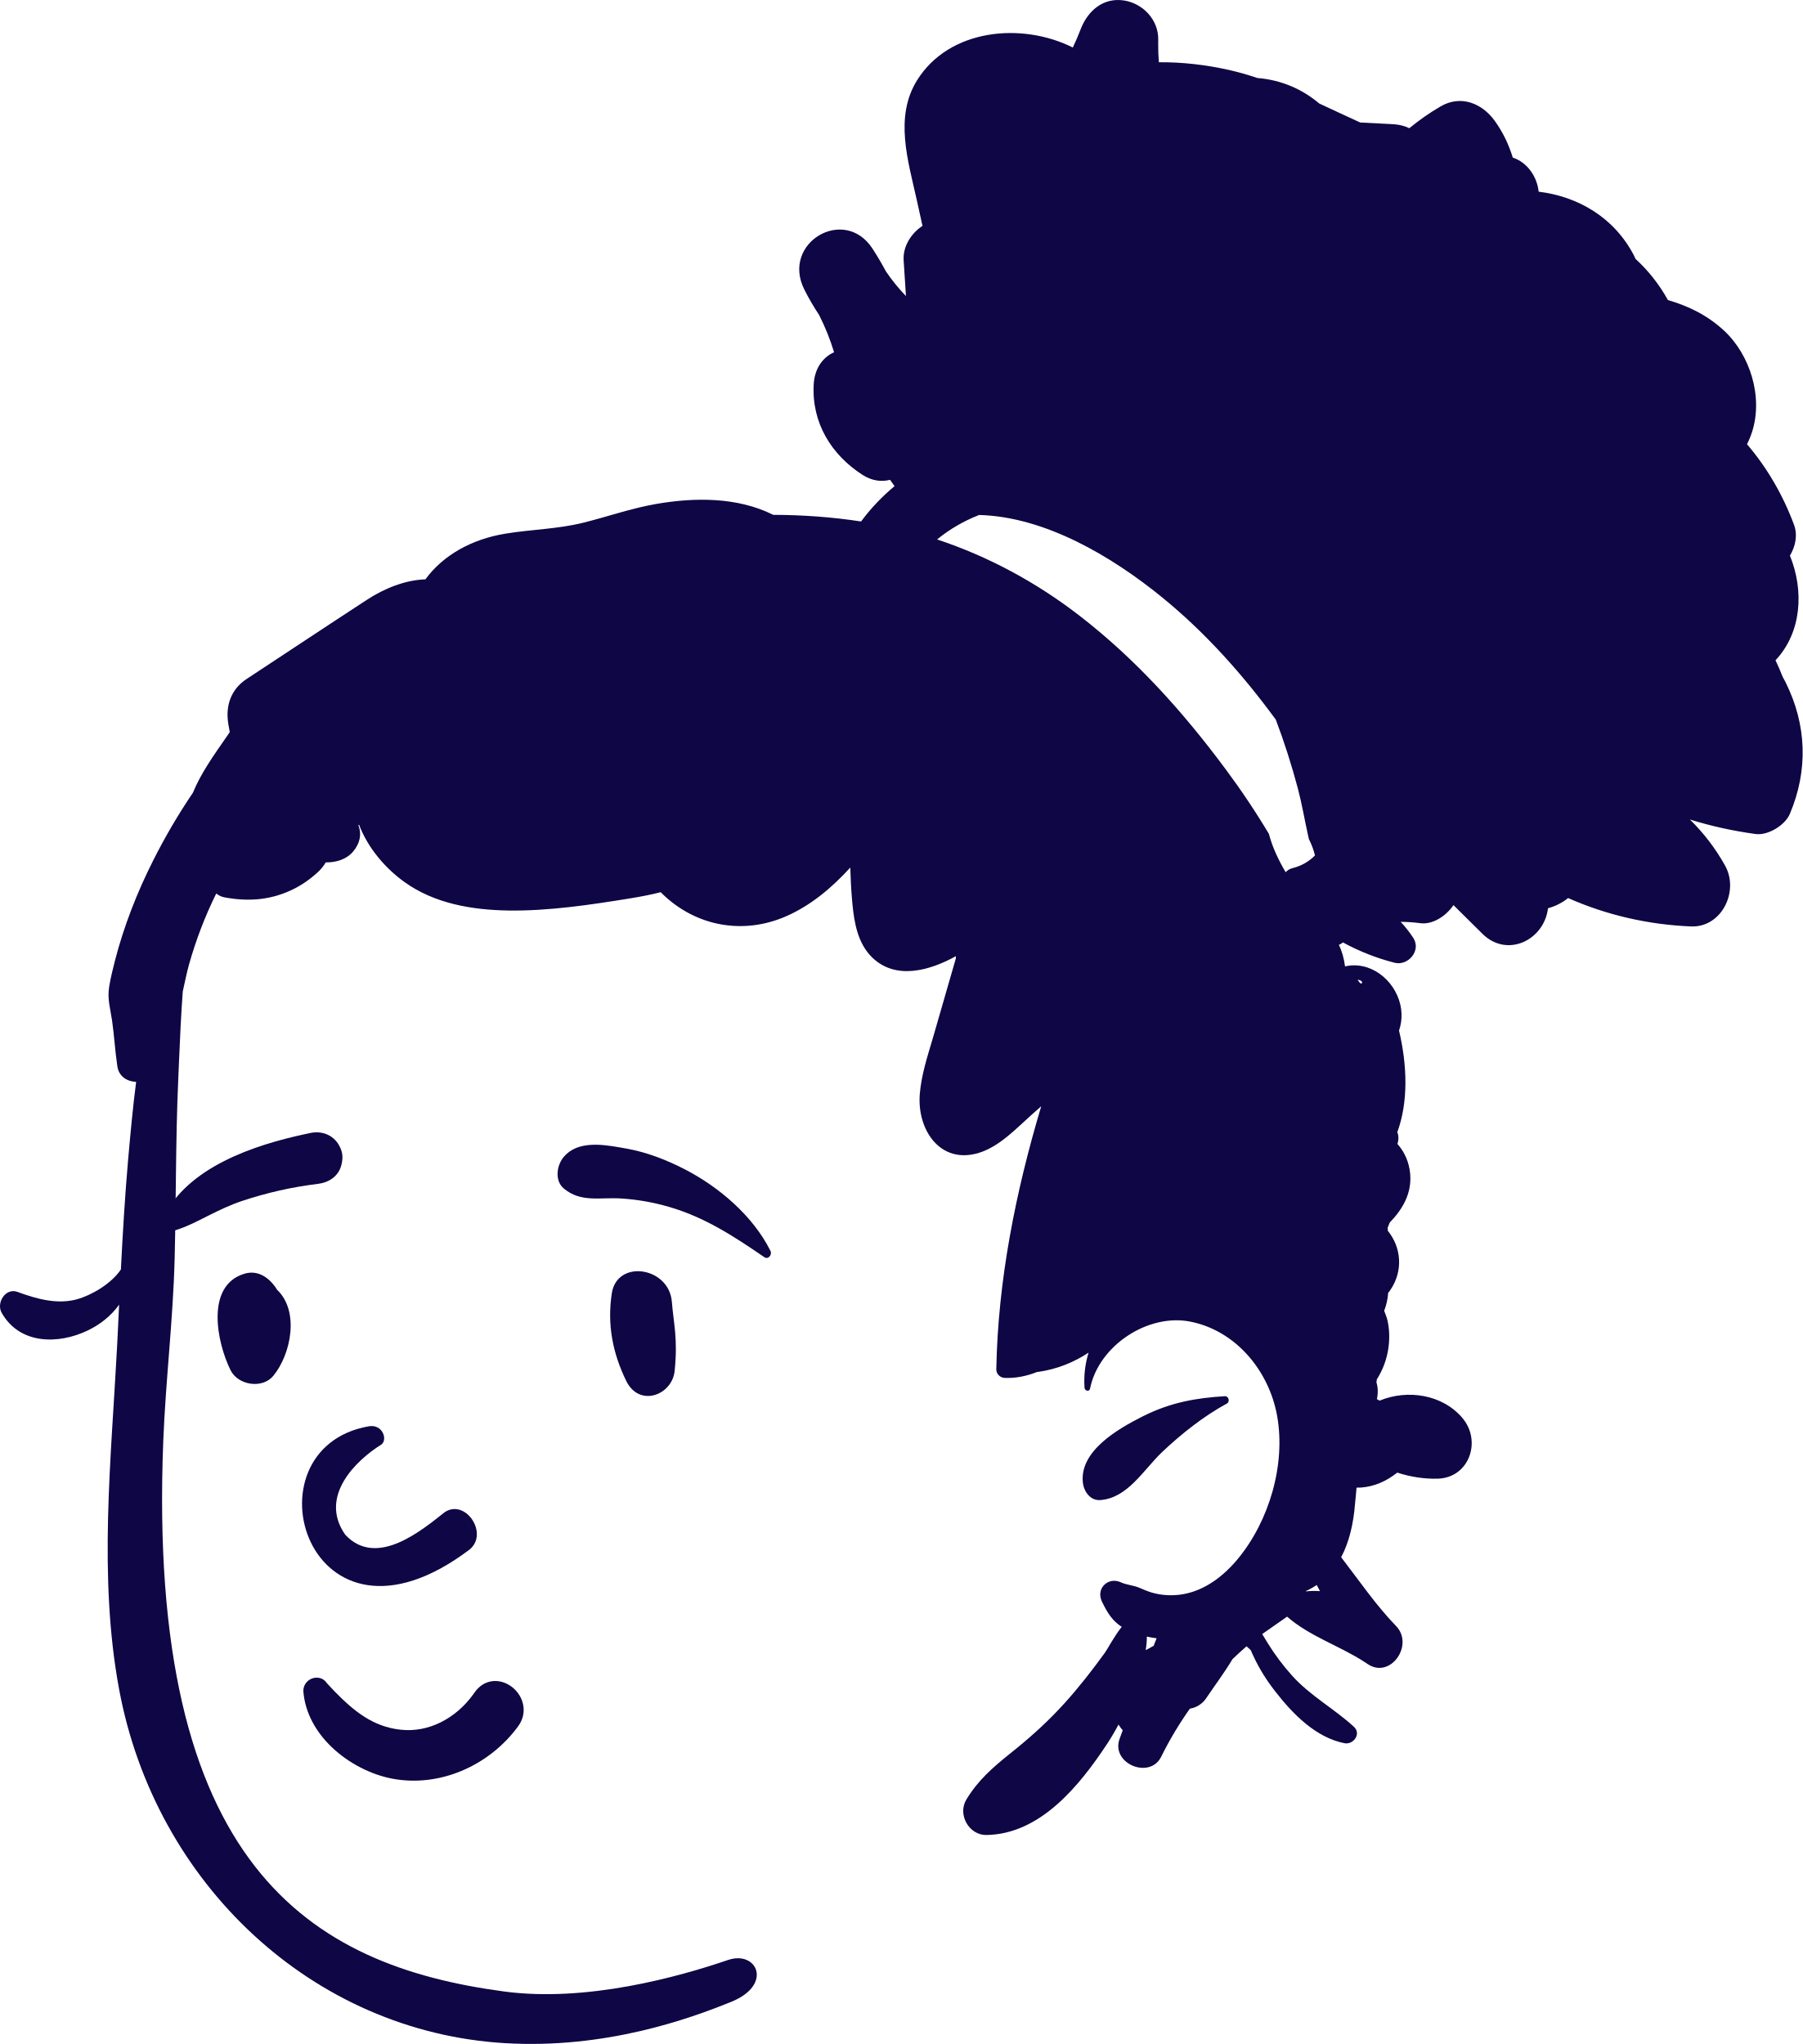
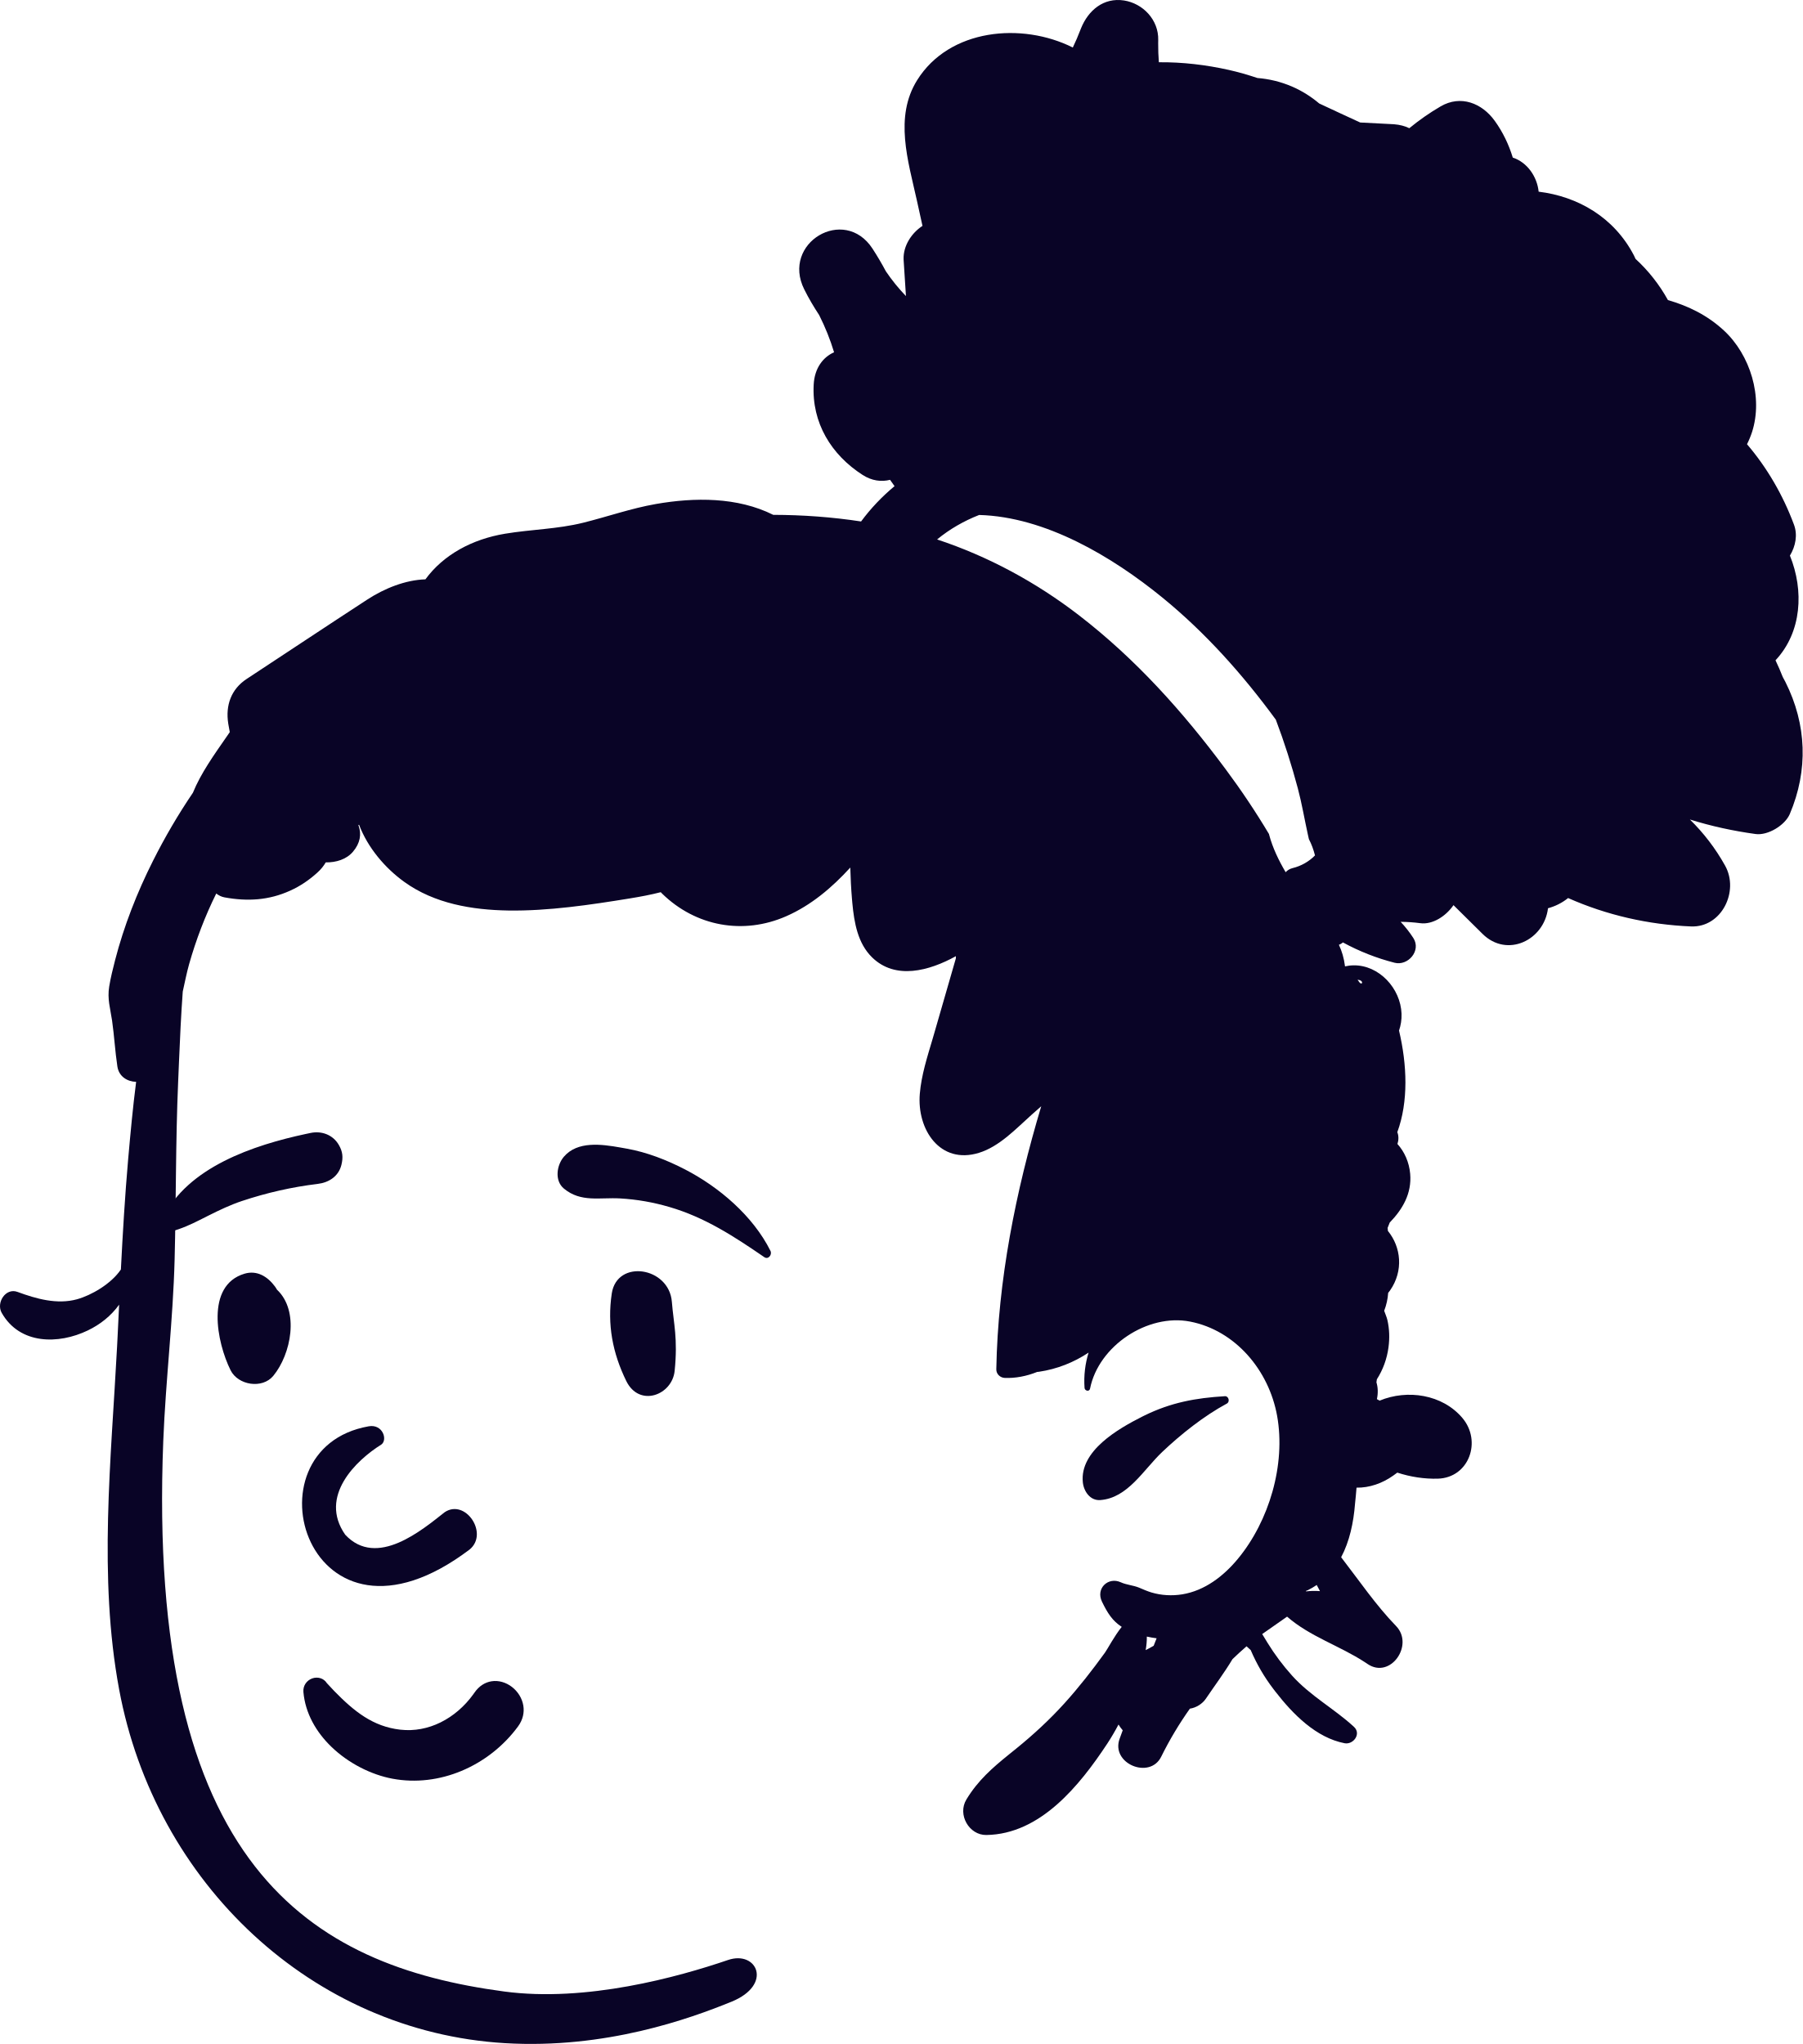
<svg xmlns="http://www.w3.org/2000/svg" width="239" height="271" viewBox="0 0 239 271" fill="none">
  <g id="head 2">
    <g id="head/mono/Bun 2">
-       <path id="ð Ink" fill-rule="evenodd" clip-rule="evenodd" d="M149.004 0.062C146.308 -0.352 144.272 1.358 143.303 3.768L143.252 3.898C142.941 4.718 142.595 5.516 142.222 6.3C135.475 2.917 125.849 3.786 121.579 10.638C118.532 15.532 120.391 21.34 121.539 26.529L122.293 29.948C120.836 30.896 119.737 32.594 119.788 34.353L119.794 34.488L120.101 39.256C119.128 38.248 118.238 37.15 117.445 35.98C116.897 34.954 116.305 33.946 115.669 32.969C111.93 27.219 103.535 32.216 106.621 38.373C107.213 39.561 107.879 40.686 108.594 41.77C109.4 43.37 110.062 45.015 110.571 46.704C109.111 47.354 107.989 48.797 107.871 50.975C107.594 56.062 110.207 60.306 114.363 62.972C115.586 63.756 116.849 63.908 117.993 63.617C118.194 63.895 118.396 64.173 118.589 64.455C116.932 65.831 115.437 67.4 114.153 69.138C110.286 68.547 106.398 68.269 102.509 68.26C97.757 65.88 92.067 65.93 86.96 66.821C83.672 67.395 80.516 68.511 77.28 69.313C73.87 70.156 70.407 70.187 66.957 70.761C62.608 71.482 58.794 73.535 56.396 76.811C53.761 76.891 50.991 77.994 48.694 79.49C43.345 82.977 38.028 86.513 32.693 90.022C30.645 91.369 29.88 93.519 30.256 95.918L30.282 96.072L30.461 97.067L30.039 97.679C28.407 100.036 26.63 102.505 25.573 105.106C23.618 107.988 21.852 111.008 20.287 114.123C18.178 118.308 16.438 122.745 15.258 127.298C14.965 128.45 14.671 129.61 14.478 130.785C14.202 132.443 14.627 133.729 14.859 135.32C15.149 137.336 15.254 139.38 15.561 141.401C15.767 142.741 16.88 143.4 18.046 143.436C17.608 146.846 17.292 150.279 16.99 153.685C16.565 158.551 16.275 163.432 16.026 168.312C14.737 170.225 12.102 171.74 10.199 172.264C7.565 172.986 4.803 172.202 2.313 171.283C0.748 170.705 -0.537 172.717 0.226 174.062C2.624 178.283 7.753 178.265 11.637 176.396C13.281 175.608 14.723 174.465 15.793 172.977C15.727 174.393 15.657 175.809 15.587 177.23L15.522 178.517C14.732 193.544 13.027 209.088 15.789 223.967C20.572 249.739 41.435 269.363 66.921 270.887C80.296 271.687 91.433 267.648 96.971 265.396C102.509 263.143 100.357 258.55 96.512 259.863C89.889 262.125 77.722 265.494 66.834 264.039C41.171 260.61 19.41 247.498 21.645 191.024C21.963 183.015 22.939 175.003 23.149 166.994C23.351 159.165 23.276 151.332 23.614 143.507L23.726 140.838C23.858 137.718 23.999 134.584 24.228 131.461C24.504 130.251 24.732 129.023 25.069 127.836C25.985 124.605 27.182 121.463 28.668 118.465C28.997 118.721 29.365 118.904 29.764 118.976C32.794 119.532 35.634 119.375 38.471 118.084C39.794 117.488 40.961 116.695 42.048 115.714C42.565 115.252 42.911 114.804 43.183 114.338C44.555 114.36 45.927 113.939 46.787 112.931C47.767 111.781 47.93 110.594 47.546 109.495L47.506 109.386L47.602 109.35C48.759 112.411 51.065 115.104 53.595 116.924C57.593 119.81 62.595 120.643 67.391 120.719C72.686 120.8 78.271 119.966 83.497 119.115C84.877 118.891 86.25 118.635 87.596 118.29C87.648 118.344 87.701 118.407 87.758 118.461C92.242 122.848 98.551 123.977 104.241 121.472C107.529 120.025 110.286 117.694 112.723 115.023C112.758 116.422 112.829 117.82 112.947 119.205L112.996 119.755C113.239 122.334 113.706 125.069 115.612 126.931C118.694 129.947 123.166 128.737 126.721 126.774C126.717 126.868 126.717 126.966 126.717 127.065C125.756 130.399 124.792 133.738 123.828 137.076L123.62 137.788C122.919 140.158 122.149 142.532 121.938 145.013C121.535 149.754 124.621 154.437 129.776 152.847C132.481 152.015 134.647 149.691 136.726 147.829L138.035 146.671C134.647 157.996 132.297 169.724 132.078 181.541C132.065 182.182 132.604 182.666 133.2 182.688C134.594 182.747 136.093 182.464 137.496 181.895C137.575 181.891 137.654 181.886 137.737 181.873C140.131 181.519 142.354 180.636 144.313 179.332C143.862 180.797 143.66 182.37 143.778 184.015C143.809 184.414 144.418 184.553 144.506 184.113C145.637 178.426 152.147 174.129 157.758 175.218C163.782 176.387 168.218 181.684 169.305 187.712C170.471 194.188 168.24 201.676 164.106 206.673C162.203 208.976 159.7 210.899 156.728 211.383C155.369 211.602 153.957 211.526 152.638 211.132C152.077 210.961 151.551 210.724 151.016 210.5C150.236 210.177 149.324 210.128 148.587 209.787C146.917 209.021 145.238 210.594 146.084 212.346C146.821 213.874 147.483 214.905 148.706 215.694C147.715 216.931 146.816 218.652 146.483 219.113C144.782 221.461 143.055 223.68 141.117 225.826C139.145 228.004 136.992 229.994 134.717 231.836L133.761 232.608C131.569 234.385 129.661 236.032 128.115 238.58C126.896 240.593 128.474 243.322 130.758 243.29C137.904 243.187 143.099 236.77 146.799 231.164C147.325 230.361 147.82 229.515 148.28 228.645C148.447 228.918 148.631 229.174 148.837 229.407L148.429 230.527C147.22 233.826 152.432 235.981 153.944 232.902C155.045 230.671 156.32 228.547 157.741 226.539C158.578 226.418 159.398 225.898 159.854 225.226C161.007 223.518 162.3 221.793 163.391 219.974C163.996 219.387 164.619 218.822 165.255 218.271C165.439 218.436 165.627 218.602 165.807 218.777C166.605 220.637 167.591 222.335 168.814 223.935L169.076 224.276C171.42 227.295 174.472 230.385 178.248 231.123C179.401 231.347 180.51 229.882 179.489 228.945C176.845 226.516 173.72 224.863 171.282 222.152C170.081 220.816 168.979 219.345 168.031 217.803L167.815 217.446C167.657 217.182 167.495 216.917 167.328 216.648C168.428 215.882 169.529 215.111 170.629 214.34C173.658 216.986 177.603 218.196 180.953 220.387L181.286 220.61C184.315 222.68 187.507 218.1 185.078 215.586C182.401 212.825 180.166 209.533 177.794 206.464C178.91 204.364 179.437 201.881 179.635 199.371C179.713 198.661 179.774 197.95 179.835 197.239C181.536 197.266 183.246 196.67 184.692 195.644L185.24 195.245C186.998 195.819 188.844 196.097 190.61 196.047C194.766 195.922 196.467 191.068 193.868 187.999C191.215 184.862 186.573 184.176 182.895 185.7C182.777 185.637 182.654 185.57 182.535 185.503C182.711 184.678 182.672 183.93 182.472 183.273L182.53 182.872C183.339 181.604 183.871 180.155 184.072 178.625C184.232 177.413 184.2 176.211 183.925 175.014C183.834 174.616 183.644 174.203 183.499 173.788C183.798 173.016 183.974 172.218 184.028 171.416C184.112 171.314 184.195 171.21 184.274 171.097C186.099 168.478 185.73 165.321 183.994 163.202C183.986 163.067 183.973 162.932 183.955 162.798C184.057 162.564 184.15 162.328 184.236 162.089C185.932 160.339 187.178 158.233 186.946 155.624C186.81 154.088 186.192 152.706 185.258 151.673C185.424 151.172 185.44 150.592 185.239 150.108C186.73 146.054 186.541 141.171 185.468 136.637C185.705 135.947 185.828 135.199 185.801 134.406C185.679 131.04 182.829 127.948 179.454 127.988C179.047 127.992 178.667 128.046 178.301 128.125L178.296 128.045C178.167 127.035 177.895 126.102 177.498 125.264C177.694 125.192 177.874 125.088 178.032 124.951C180.195 126.13 182.484 127.032 184.884 127.646C186.648 128.098 188.456 126.048 187.359 124.355C186.85 123.569 186.288 122.864 185.683 122.219C186.544 122.224 187.417 122.284 188.3 122.4C189.887 122.61 191.658 121.504 192.688 120.007C193.968 121.28 195.253 122.548 196.537 123.816C199.79 127.038 204.704 124.667 205.217 120.419C206.186 120.155 207.089 119.707 207.883 119.066C213.012 121.342 218.531 122.593 224.173 122.83C228.223 123 230.591 118.178 228.697 114.772C227.426 112.487 225.847 110.435 224.028 108.651C226.851 109.534 229.767 110.17 232.743 110.578C234.352 110.797 236.627 109.435 237.272 107.925C239.735 102.117 239.525 96.063 236.689 90.412C236.579 90.188 236.456 89.972 236.338 89.757C236.044 89.009 235.724 88.269 235.378 87.543C238.867 83.824 239.17 78.294 237.289 73.665C238.043 72.414 238.333 70.909 237.82 69.546C236.36 65.625 234.256 62.004 231.599 58.894C231.853 58.392 232.077 57.859 232.265 57.285C233.76 52.647 232.029 47.049 228.535 43.818C226.338 41.784 223.813 40.565 221.117 39.785C219.982 37.733 218.522 35.882 216.821 34.322C216.755 34.174 216.69 34.026 216.615 33.879C213.967 28.779 209.145 26.045 203.977 25.413C203.775 23.419 202.46 21.514 200.549 20.896C200.022 19.171 199.238 17.521 198.159 16.025C196.463 13.667 193.644 12.556 190.987 14.102C189.532 14.949 188.138 15.922 186.832 16.997C186.245 16.716 185.58 16.534 184.829 16.476L184.64 16.464L180.317 16.24C178.507 15.42 176.701 14.559 174.89 13.721C173.803 12.803 172.589 12.036 171.265 11.467C169.765 10.826 168.231 10.463 166.692 10.342C165.443 9.925 164.185 9.558 162.905 9.271C159.898 8.599 156.75 8.223 153.629 8.254C153.565 7.428 153.533 6.592 153.539 5.747L153.545 5.323C153.616 2.612 151.498 0.447 149.004 0.062ZM152.033 216.984C152.463 217.079 152.897 217.155 153.331 217.209C153.199 217.54 153.068 217.872 152.94 218.203C152.59 218.405 152.235 218.598 151.88 218.777C151.985 218.168 152.046 217.554 152.033 216.984ZM174.556 210.143L174.847 210.691C174.894 210.781 174.941 210.87 174.987 210.957C174.368 210.908 173.746 210.921 173.132 210.993L173.134 210.926C173.213 210.899 173.292 210.874 173.367 210.836C173.791 210.628 174.184 210.395 174.556 210.143ZM162.383 185.113C158.505 185.344 155.219 185.952 151.692 187.686L151.389 187.837C148.272 189.419 143.116 192.341 143.55 196.531C143.673 197.723 144.519 198.978 145.852 198.884C149.504 198.629 151.59 194.864 154.063 192.516C156.557 190.15 159.621 187.716 162.642 186.09C163.069 185.861 162.901 185.136 162.436 185.112L162.383 185.113ZM179.971 129.906C180.9 129.938 180.589 130.861 180.111 130.09C180.072 130.027 180.024 129.964 179.971 129.906ZM129.804 68.277C138.606 68.514 147.465 73.826 154.058 79.196C159.795 83.868 164.748 89.425 169.134 95.415C170.262 98.397 171.231 101.443 172.049 104.51C172.589 106.536 172.926 108.584 173.378 110.627L173.518 111.254C173.873 111.931 174.136 112.66 174.328 113.414C173.529 114.233 172.492 114.82 171.351 115.098C170.983 115.187 170.677 115.382 170.436 115.639C169.517 114.071 168.714 112.417 168.246 110.663L168.229 110.581C166.463 107.624 164.545 104.759 162.488 101.992C156.816 94.351 150.569 87.387 143.059 81.592C137.365 77.2 130.999 73.759 124.231 71.522C125.888 70.156 127.769 69.075 129.804 68.277Z" fill="#0F0645" />
+       <path id="ð Ink" fill-rule="evenodd" clip-rule="evenodd" d="M149.004 0.062C146.308 -0.352 144.272 1.358 143.303 3.768L143.252 3.898C142.941 4.718 142.595 5.516 142.222 6.3C135.475 2.917 125.849 3.786 121.579 10.638C118.532 15.532 120.391 21.34 121.539 26.529L122.293 29.948C120.836 30.896 119.737 32.594 119.788 34.353L119.794 34.488L120.101 39.256C119.128 38.248 118.238 37.15 117.445 35.98C116.897 34.954 116.305 33.946 115.669 32.969C111.93 27.219 103.535 32.216 106.621 38.373C107.213 39.561 107.879 40.686 108.594 41.77C109.4 43.37 110.062 45.015 110.571 46.704C109.111 47.354 107.989 48.797 107.871 50.975C107.594 56.062 110.207 60.306 114.363 62.972C115.586 63.756 116.849 63.908 117.993 63.617C118.194 63.895 118.396 64.173 118.589 64.455C116.932 65.831 115.437 67.4 114.153 69.138C110.286 68.547 106.398 68.269 102.509 68.26C97.757 65.88 92.067 65.93 86.96 66.821C83.672 67.395 80.516 68.511 77.28 69.313C73.87 70.156 70.407 70.187 66.957 70.761C62.608 71.482 58.794 73.535 56.396 76.811C53.761 76.891 50.991 77.994 48.694 79.49C43.345 82.977 38.028 86.513 32.693 90.022C30.645 91.369 29.88 93.519 30.256 95.918L30.282 96.072L30.461 97.067L30.039 97.679C28.407 100.036 26.63 102.505 25.573 105.106C23.618 107.988 21.852 111.008 20.287 114.123C18.178 118.308 16.438 122.745 15.258 127.298C14.965 128.45 14.671 129.61 14.478 130.785C14.202 132.443 14.627 133.729 14.859 135.32C15.149 137.336 15.254 139.38 15.561 141.401C15.767 142.741 16.88 143.4 18.046 143.436C17.608 146.846 17.292 150.279 16.99 153.685C16.565 158.551 16.275 163.432 16.026 168.312C14.737 170.225 12.102 171.74 10.199 172.264C7.565 172.986 4.803 172.202 2.313 171.283C0.748 170.705 -0.537 172.717 0.226 174.062C2.624 178.283 7.753 178.265 11.637 176.396C13.281 175.608 14.723 174.465 15.793 172.977C15.727 174.393 15.657 175.809 15.587 177.23L15.522 178.517C14.732 193.544 13.027 209.088 15.789 223.967C20.572 249.739 41.435 269.363 66.921 270.887C80.296 271.687 91.433 267.648 96.971 265.396C102.509 263.143 100.357 258.55 96.512 259.863C89.889 262.125 77.722 265.494 66.834 264.039C41.171 260.61 19.41 247.498 21.645 191.024C21.963 183.015 22.939 175.003 23.149 166.994C23.351 159.165 23.276 151.332 23.614 143.507L23.726 140.838C23.858 137.718 23.999 134.584 24.228 131.461C24.504 130.251 24.732 129.023 25.069 127.836C25.985 124.605 27.182 121.463 28.668 118.465C28.997 118.721 29.365 118.904 29.764 118.976C32.794 119.532 35.634 119.375 38.471 118.084C39.794 117.488 40.961 116.695 42.048 115.714C42.565 115.252 42.911 114.804 43.183 114.338C44.555 114.36 45.927 113.939 46.787 112.931C47.767 111.781 47.93 110.594 47.546 109.495L47.506 109.386L47.602 109.35C48.759 112.411 51.065 115.104 53.595 116.924C57.593 119.81 62.595 120.643 67.391 120.719C72.686 120.8 78.271 119.966 83.497 119.115C84.877 118.891 86.25 118.635 87.596 118.29C87.648 118.344 87.701 118.407 87.758 118.461C92.242 122.848 98.551 123.977 104.241 121.472C107.529 120.025 110.286 117.694 112.723 115.023C112.758 116.422 112.829 117.82 112.947 119.205L112.996 119.755C113.239 122.334 113.706 125.069 115.612 126.931C118.694 129.947 123.166 128.737 126.721 126.774C126.717 126.868 126.717 126.966 126.717 127.065C125.756 130.399 124.792 133.738 123.828 137.076L123.62 137.788C122.919 140.158 122.149 142.532 121.938 145.013C121.535 149.754 124.621 154.437 129.776 152.847C132.481 152.015 134.647 149.691 136.726 147.829L138.035 146.671C134.647 157.996 132.297 169.724 132.078 181.541C132.065 182.182 132.604 182.666 133.2 182.688C134.594 182.747 136.093 182.464 137.496 181.895C137.575 181.891 137.654 181.886 137.737 181.873C140.131 181.519 142.354 180.636 144.313 179.332C143.862 180.797 143.66 182.37 143.778 184.015C143.809 184.414 144.418 184.553 144.506 184.113C145.637 178.426 152.147 174.129 157.758 175.218C163.782 176.387 168.218 181.684 169.305 187.712C170.471 194.188 168.24 201.676 164.106 206.673C162.203 208.976 159.7 210.899 156.728 211.383C155.369 211.602 153.957 211.526 152.638 211.132C152.077 210.961 151.551 210.724 151.016 210.5C150.236 210.177 149.324 210.128 148.587 209.787C146.917 209.021 145.238 210.594 146.084 212.346C146.821 213.874 147.483 214.905 148.706 215.694C147.715 216.931 146.816 218.652 146.483 219.113C144.782 221.461 143.055 223.68 141.117 225.826C139.145 228.004 136.992 229.994 134.717 231.836L133.761 232.608C131.569 234.385 129.661 236.032 128.115 238.58C126.896 240.593 128.474 243.322 130.758 243.29C137.904 243.187 143.099 236.77 146.799 231.164C147.325 230.361 147.82 229.515 148.28 228.645C148.447 228.918 148.631 229.174 148.837 229.407L148.429 230.527C147.22 233.826 152.432 235.981 153.944 232.902C155.045 230.671 156.32 228.547 157.741 226.539C158.578 226.418 159.398 225.898 159.854 225.226C161.007 223.518 162.3 221.793 163.391 219.974C163.996 219.387 164.619 218.822 165.255 218.271C165.439 218.436 165.627 218.602 165.807 218.777C166.605 220.637 167.591 222.335 168.814 223.935L169.076 224.276C171.42 227.295 174.472 230.385 178.248 231.123C179.401 231.347 180.51 229.882 179.489 228.945C176.845 226.516 173.72 224.863 171.282 222.152C170.081 220.816 168.979 219.345 168.031 217.803L167.815 217.446C167.657 217.182 167.495 216.917 167.328 216.648C168.428 215.882 169.529 215.111 170.629 214.34C173.658 216.986 177.603 218.196 180.953 220.387L181.286 220.61C184.315 222.68 187.507 218.1 185.078 215.586C182.401 212.825 180.166 209.533 177.794 206.464C178.91 204.364 179.437 201.881 179.635 199.371C179.713 198.661 179.774 197.95 179.835 197.239C181.536 197.266 183.246 196.67 184.692 195.644L185.24 195.245C186.998 195.819 188.844 196.097 190.61 196.047C194.766 195.922 196.467 191.068 193.868 187.999C191.215 184.862 186.573 184.176 182.895 185.7C182.777 185.637 182.654 185.57 182.535 185.503C182.711 184.678 182.672 183.93 182.472 183.273L182.53 182.872C183.339 181.604 183.871 180.155 184.072 178.625C184.232 177.413 184.2 176.211 183.925 175.014C183.834 174.616 183.644 174.203 183.499 173.788C183.798 173.016 183.974 172.218 184.028 171.416C184.112 171.314 184.195 171.21 184.274 171.097C186.099 168.478 185.73 165.321 183.994 163.202C183.986 163.067 183.973 162.932 183.955 162.798C184.057 162.564 184.15 162.328 184.236 162.089C185.932 160.339 187.178 158.233 186.946 155.624C186.81 154.088 186.192 152.706 185.258 151.673C185.424 151.172 185.44 150.592 185.239 150.108C186.73 146.054 186.541 141.171 185.468 136.637C185.705 135.947 185.828 135.199 185.801 134.406C185.679 131.04 182.829 127.948 179.454 127.988C179.047 127.992 178.667 128.046 178.301 128.125L178.296 128.045C178.167 127.035 177.895 126.102 177.498 125.264C177.694 125.192 177.874 125.088 178.032 124.951C180.195 126.13 182.484 127.032 184.884 127.646C186.648 128.098 188.456 126.048 187.359 124.355C186.85 123.569 186.288 122.864 185.683 122.219C186.544 122.224 187.417 122.284 188.3 122.4C189.887 122.61 191.658 121.504 192.688 120.007C193.968 121.28 195.253 122.548 196.537 123.816C199.79 127.038 204.704 124.667 205.217 120.419C206.186 120.155 207.089 119.707 207.883 119.066C213.012 121.342 218.531 122.593 224.173 122.83C228.223 123 230.591 118.178 228.697 114.772C227.426 112.487 225.847 110.435 224.028 108.651C226.851 109.534 229.767 110.17 232.743 110.578C234.352 110.797 236.627 109.435 237.272 107.925C239.735 102.117 239.525 96.063 236.689 90.412C236.579 90.188 236.456 89.972 236.338 89.757C236.044 89.009 235.724 88.269 235.378 87.543C238.867 83.824 239.17 78.294 237.289 73.665C238.043 72.414 238.333 70.909 237.82 69.546C236.36 65.625 234.256 62.004 231.599 58.894C231.853 58.392 232.077 57.859 232.265 57.285C233.76 52.647 232.029 47.049 228.535 43.818C226.338 41.784 223.813 40.565 221.117 39.785C219.982 37.733 218.522 35.882 216.821 34.322C216.755 34.174 216.69 34.026 216.615 33.879C213.967 28.779 209.145 26.045 203.977 25.413C203.775 23.419 202.46 21.514 200.549 20.896C200.022 19.171 199.238 17.521 198.159 16.025C196.463 13.667 193.644 12.556 190.987 14.102C189.532 14.949 188.138 15.922 186.832 16.997C186.245 16.716 185.58 16.534 184.829 16.476L184.64 16.464L180.317 16.24C178.507 15.42 176.701 14.559 174.89 13.721C173.803 12.803 172.589 12.036 171.265 11.467C169.765 10.826 168.231 10.463 166.692 10.342C165.443 9.925 164.185 9.558 162.905 9.271C159.898 8.599 156.75 8.223 153.629 8.254C153.565 7.428 153.533 6.592 153.539 5.747L153.545 5.323C153.616 2.612 151.498 0.447 149.004 0.062ZM152.033 216.984C152.463 217.079 152.897 217.155 153.331 217.209C153.199 217.54 153.068 217.872 152.94 218.203C152.59 218.405 152.235 218.598 151.88 218.777C151.985 218.168 152.046 217.554 152.033 216.984ZM174.556 210.143L174.847 210.691C174.894 210.781 174.941 210.87 174.987 210.957C174.368 210.908 173.746 210.921 173.132 210.993L173.134 210.926C173.213 210.899 173.292 210.874 173.367 210.836C173.791 210.628 174.184 210.395 174.556 210.143ZM162.383 185.113C158.505 185.344 155.219 185.952 151.692 187.686L151.389 187.837C148.272 189.419 143.116 192.341 143.55 196.531C143.673 197.723 144.519 198.978 145.852 198.884C149.504 198.629 151.59 194.864 154.063 192.516C156.557 190.15 159.621 187.716 162.642 186.09C163.069 185.861 162.901 185.136 162.436 185.112L162.383 185.113ZM179.971 129.906C180.9 129.938 180.589 130.861 180.111 130.09C180.072 130.027 180.024 129.964 179.971 129.906ZM129.804 68.277C138.606 68.514 147.465 73.826 154.058 79.196C159.795 83.868 164.748 89.425 169.134 95.415C170.262 98.397 171.231 101.443 172.049 104.51C172.589 106.536 172.926 108.584 173.378 110.627L173.518 111.254C173.873 111.931 174.136 112.66 174.328 113.414C173.529 114.233 172.492 114.82 171.351 115.098C170.983 115.187 170.677 115.382 170.436 115.639C169.517 114.071 168.714 112.417 168.246 110.663L168.229 110.581C166.463 107.624 164.545 104.759 162.488 101.992C156.816 94.351 150.569 87.387 143.059 81.592C137.365 77.2 130.999 73.759 124.231 71.522C125.888 70.156 127.769 69.075 129.804 68.277Z" fill="#090426" />
    </g>
    <g id="face/Smile">
-       <path id="ð Ink_2" fill-rule="evenodd" clip-rule="evenodd" d="M61.178 234.793C64.124 233.564 66.754 231.514 68.676 228.896C69.344 227.985 69.518 227.024 69.378 226.145C69.22 225.156 68.648 224.26 67.867 223.659C67.085 223.056 66.106 222.759 65.159 222.91C64.336 223.042 63.518 223.502 62.87 224.457L62.734 224.648C61.591 226.229 60.102 227.525 58.405 228.361C56.77 229.167 54.941 229.543 53.048 229.324C49.442 228.908 46.958 226.915 44.316 224.208C43.989 223.867 43.661 223.514 43.332 223.156C43.124 222.831 42.836 222.623 42.516 222.513C42.16 222.392 41.758 222.399 41.389 222.53C41.034 222.657 40.716 222.897 40.503 223.217C40.301 223.521 40.186 223.896 40.223 224.328C40.465 227.133 41.899 229.636 43.937 231.602C46.2 233.785 49.2 235.295 52.024 235.825C55.136 236.409 58.306 235.991 61.178 234.793ZM50.556 191.521C47.246 193.578 42.202 198.375 45.763 203.474C49.955 207.97 55.991 202.815 58.965 200.483C61.722 198.676 64.821 203.324 62.262 205.434C40.771 221.699 32.05 192.059 48.882 189.103C50.736 188.777 51.424 190.885 50.556 191.521ZM89.069 172.6C88.703 167.959 81.788 166.905 81.101 171.498C80.485 175.612 81.21 179.391 83.022 183.095C84.755 186.633 89.108 184.982 89.437 181.76C89.879 177.441 89.296 175.487 89.069 172.6ZM36.435 170.546C35.471 169.255 34.079 168.374 32.412 168.872C27.201 170.428 28.737 177.99 30.567 181.67C31.561 183.669 34.775 184.176 36.227 182.416C38.595 179.546 39.728 173.815 36.719 170.988C36.637 170.842 36.547 170.694 36.435 170.546ZM83.096 152.292L82.273 152.145C79.727 151.695 76.561 151.262 74.76 153.355C73.805 154.464 73.476 156.527 74.76 157.589C77.019 159.458 79.516 158.733 82.222 158.892C84.453 159.022 86.596 159.4 88.745 160.028C93.458 161.405 97.299 163.919 101.325 166.679C101.853 167.042 102.392 166.351 102.14 165.846C99.816 161.193 95.313 157.371 90.802 155.041C88.394 153.797 85.76 152.766 83.096 152.292ZM41.185 150.208L40.555 150.34C33.7 151.805 24.793 154.731 21.547 161.614C21.423 162.587 21.554 162.796 21.66 162.932L21.696 162.977C21.783 163.094 21.853 163.254 22.266 163.387C22.38 163.359 22.496 163.329 22.613 163.298C24.101 162.899 25.278 162.35 26.418 161.78L27.654 161.158C29.087 160.439 30.534 159.747 32.067 159.235C35.338 158.145 38.703 157.376 42.12 156.966C42.86 156.877 43.573 156.622 44.136 156.184C44.67 155.768 45.078 155.193 45.264 154.428C45.505 153.438 45.436 152.688 44.916 151.795C44.526 151.124 43.967 150.66 43.325 150.393C42.67 150.12 41.925 150.056 41.185 150.208Z" fill="#0F0645" />
+       <path id="ð Ink_2" fill-rule="evenodd" clip-rule="evenodd" d="M61.178 234.793C64.124 233.564 66.754 231.514 68.676 228.896C69.344 227.985 69.518 227.024 69.378 226.145C69.22 225.156 68.648 224.26 67.867 223.659C67.085 223.056 66.106 222.759 65.159 222.91C64.336 223.042 63.518 223.502 62.87 224.457L62.734 224.648C61.591 226.229 60.102 227.525 58.405 228.361C56.77 229.167 54.941 229.543 53.048 229.324C49.442 228.908 46.958 226.915 44.316 224.208C43.989 223.867 43.661 223.514 43.332 223.156C43.124 222.831 42.836 222.623 42.516 222.513C42.16 222.392 41.758 222.399 41.389 222.53C41.034 222.657 40.716 222.897 40.503 223.217C40.301 223.521 40.186 223.896 40.223 224.328C40.465 227.133 41.899 229.636 43.937 231.602C46.2 233.785 49.2 235.295 52.024 235.825C55.136 236.409 58.306 235.991 61.178 234.793ZM50.556 191.521C47.246 193.578 42.202 198.375 45.763 203.474C49.955 207.97 55.991 202.815 58.965 200.483C61.722 198.676 64.821 203.324 62.262 205.434C40.771 221.699 32.05 192.059 48.882 189.103C50.736 188.777 51.424 190.885 50.556 191.521ZM89.069 172.6C88.703 167.959 81.788 166.905 81.101 171.498C80.485 175.612 81.21 179.391 83.022 183.095C84.755 186.633 89.108 184.982 89.437 181.76C89.879 177.441 89.296 175.487 89.069 172.6ZM36.435 170.546C35.471 169.255 34.079 168.374 32.412 168.872C27.201 170.428 28.737 177.99 30.567 181.67C31.561 183.669 34.775 184.176 36.227 182.416C38.595 179.546 39.728 173.815 36.719 170.988C36.637 170.842 36.547 170.694 36.435 170.546ZM83.096 152.292L82.273 152.145C79.727 151.695 76.561 151.262 74.76 153.355C73.805 154.464 73.476 156.527 74.76 157.589C77.019 159.458 79.516 158.733 82.222 158.892C84.453 159.022 86.596 159.4 88.745 160.028C93.458 161.405 97.299 163.919 101.325 166.679C101.853 167.042 102.392 166.351 102.14 165.846C99.816 161.193 95.313 157.371 90.802 155.041C88.394 153.797 85.76 152.766 83.096 152.292ZM41.185 150.208L40.555 150.34C33.7 151.805 24.793 154.731 21.547 161.614C21.423 162.587 21.554 162.796 21.66 162.932L21.696 162.977C21.783 163.094 21.853 163.254 22.266 163.387C22.38 163.359 22.496 163.329 22.613 163.298C24.101 162.899 25.278 162.35 26.418 161.78L27.654 161.158C29.087 160.439 30.534 159.747 32.067 159.235C35.338 158.145 38.703 157.376 42.12 156.966C42.86 156.877 43.573 156.622 44.136 156.184C44.67 155.768 45.078 155.193 45.264 154.428C45.505 153.438 45.436 152.688 44.916 151.795C44.526 151.124 43.967 150.66 43.325 150.393C42.67 150.12 41.925 150.056 41.185 150.208Z" fill="#090426" />
    </g>
  </g>
</svg>
